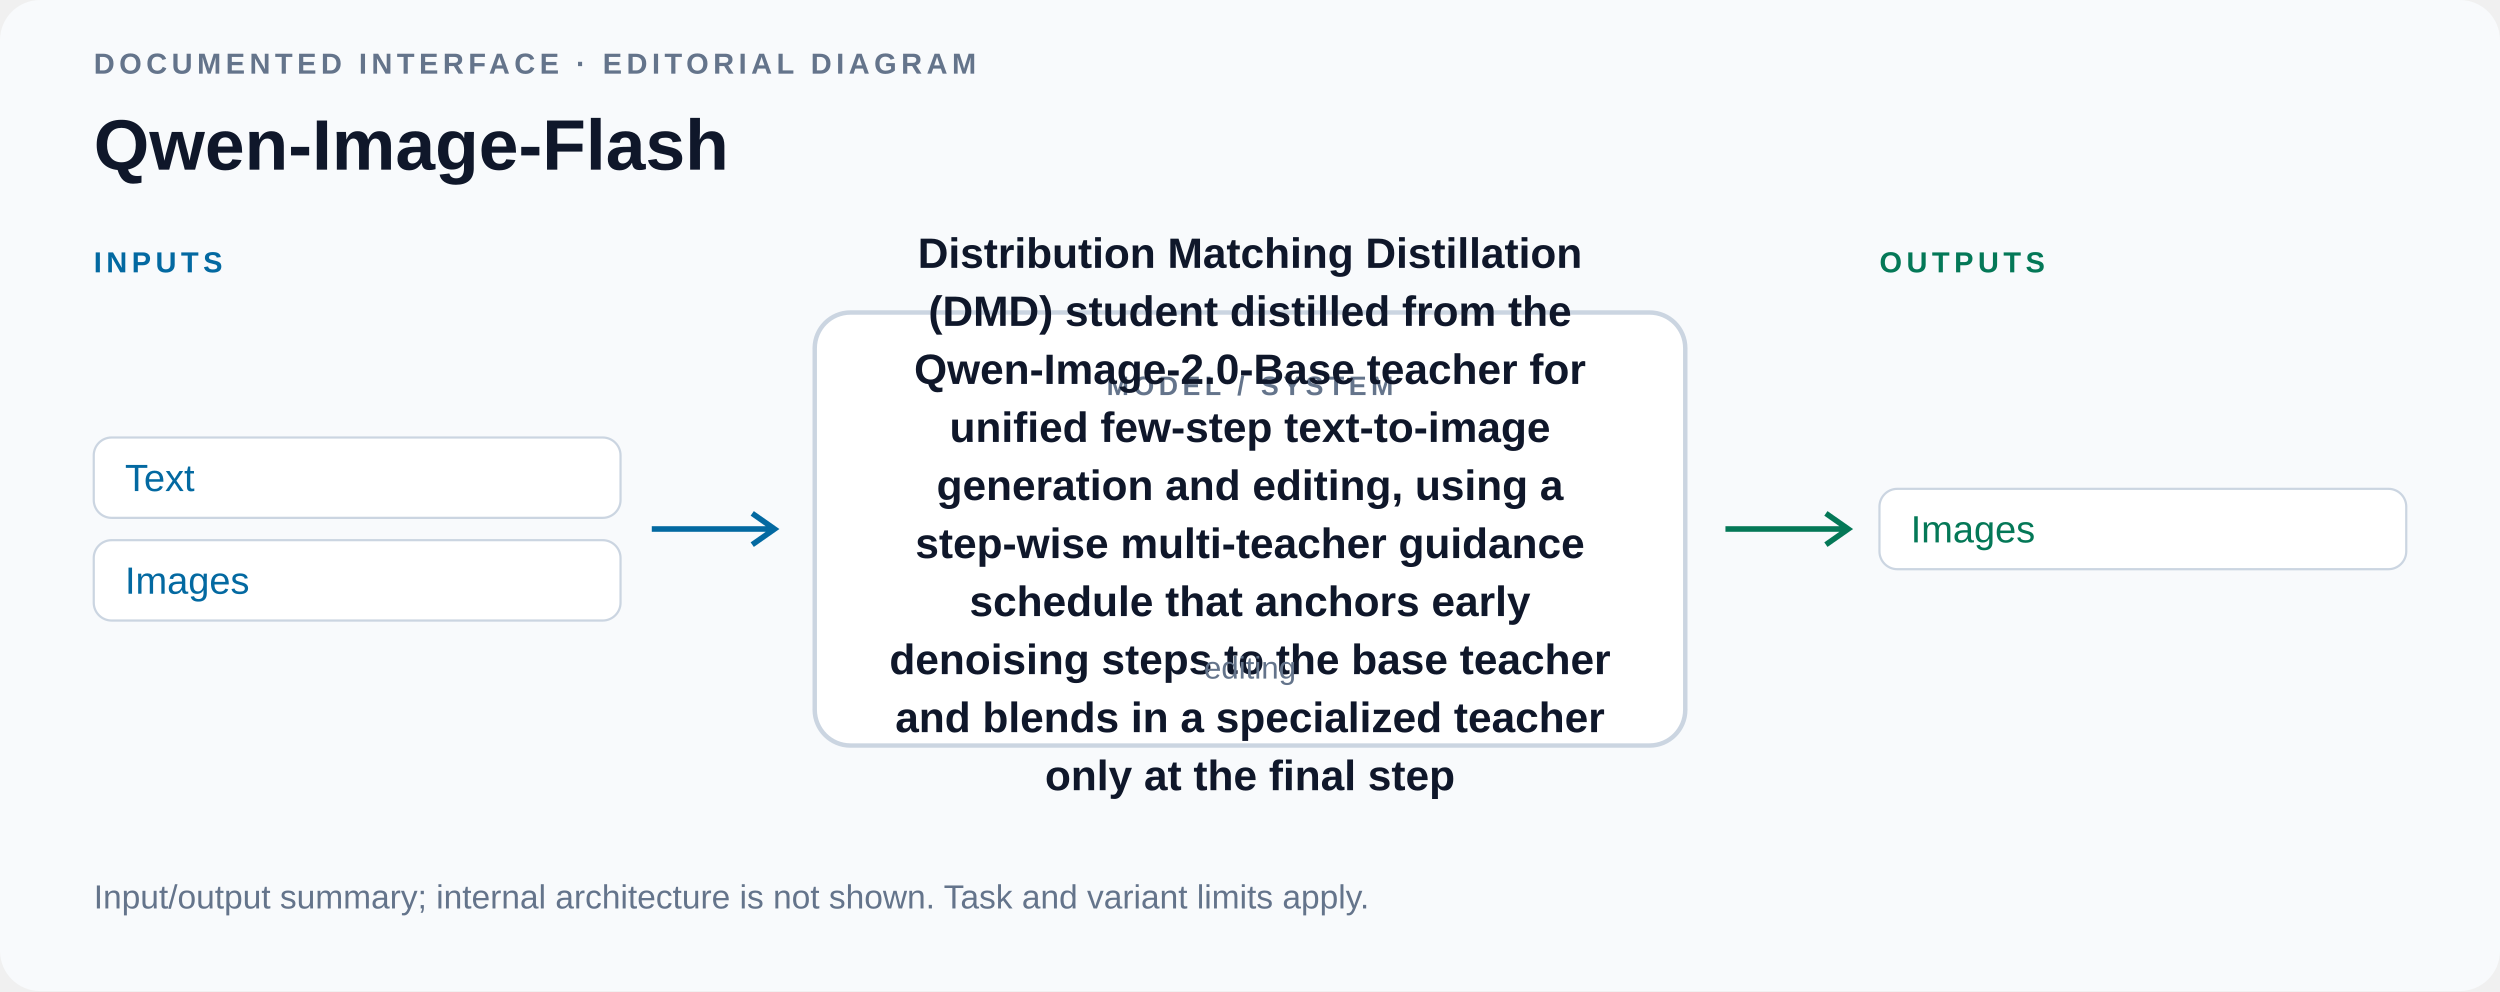
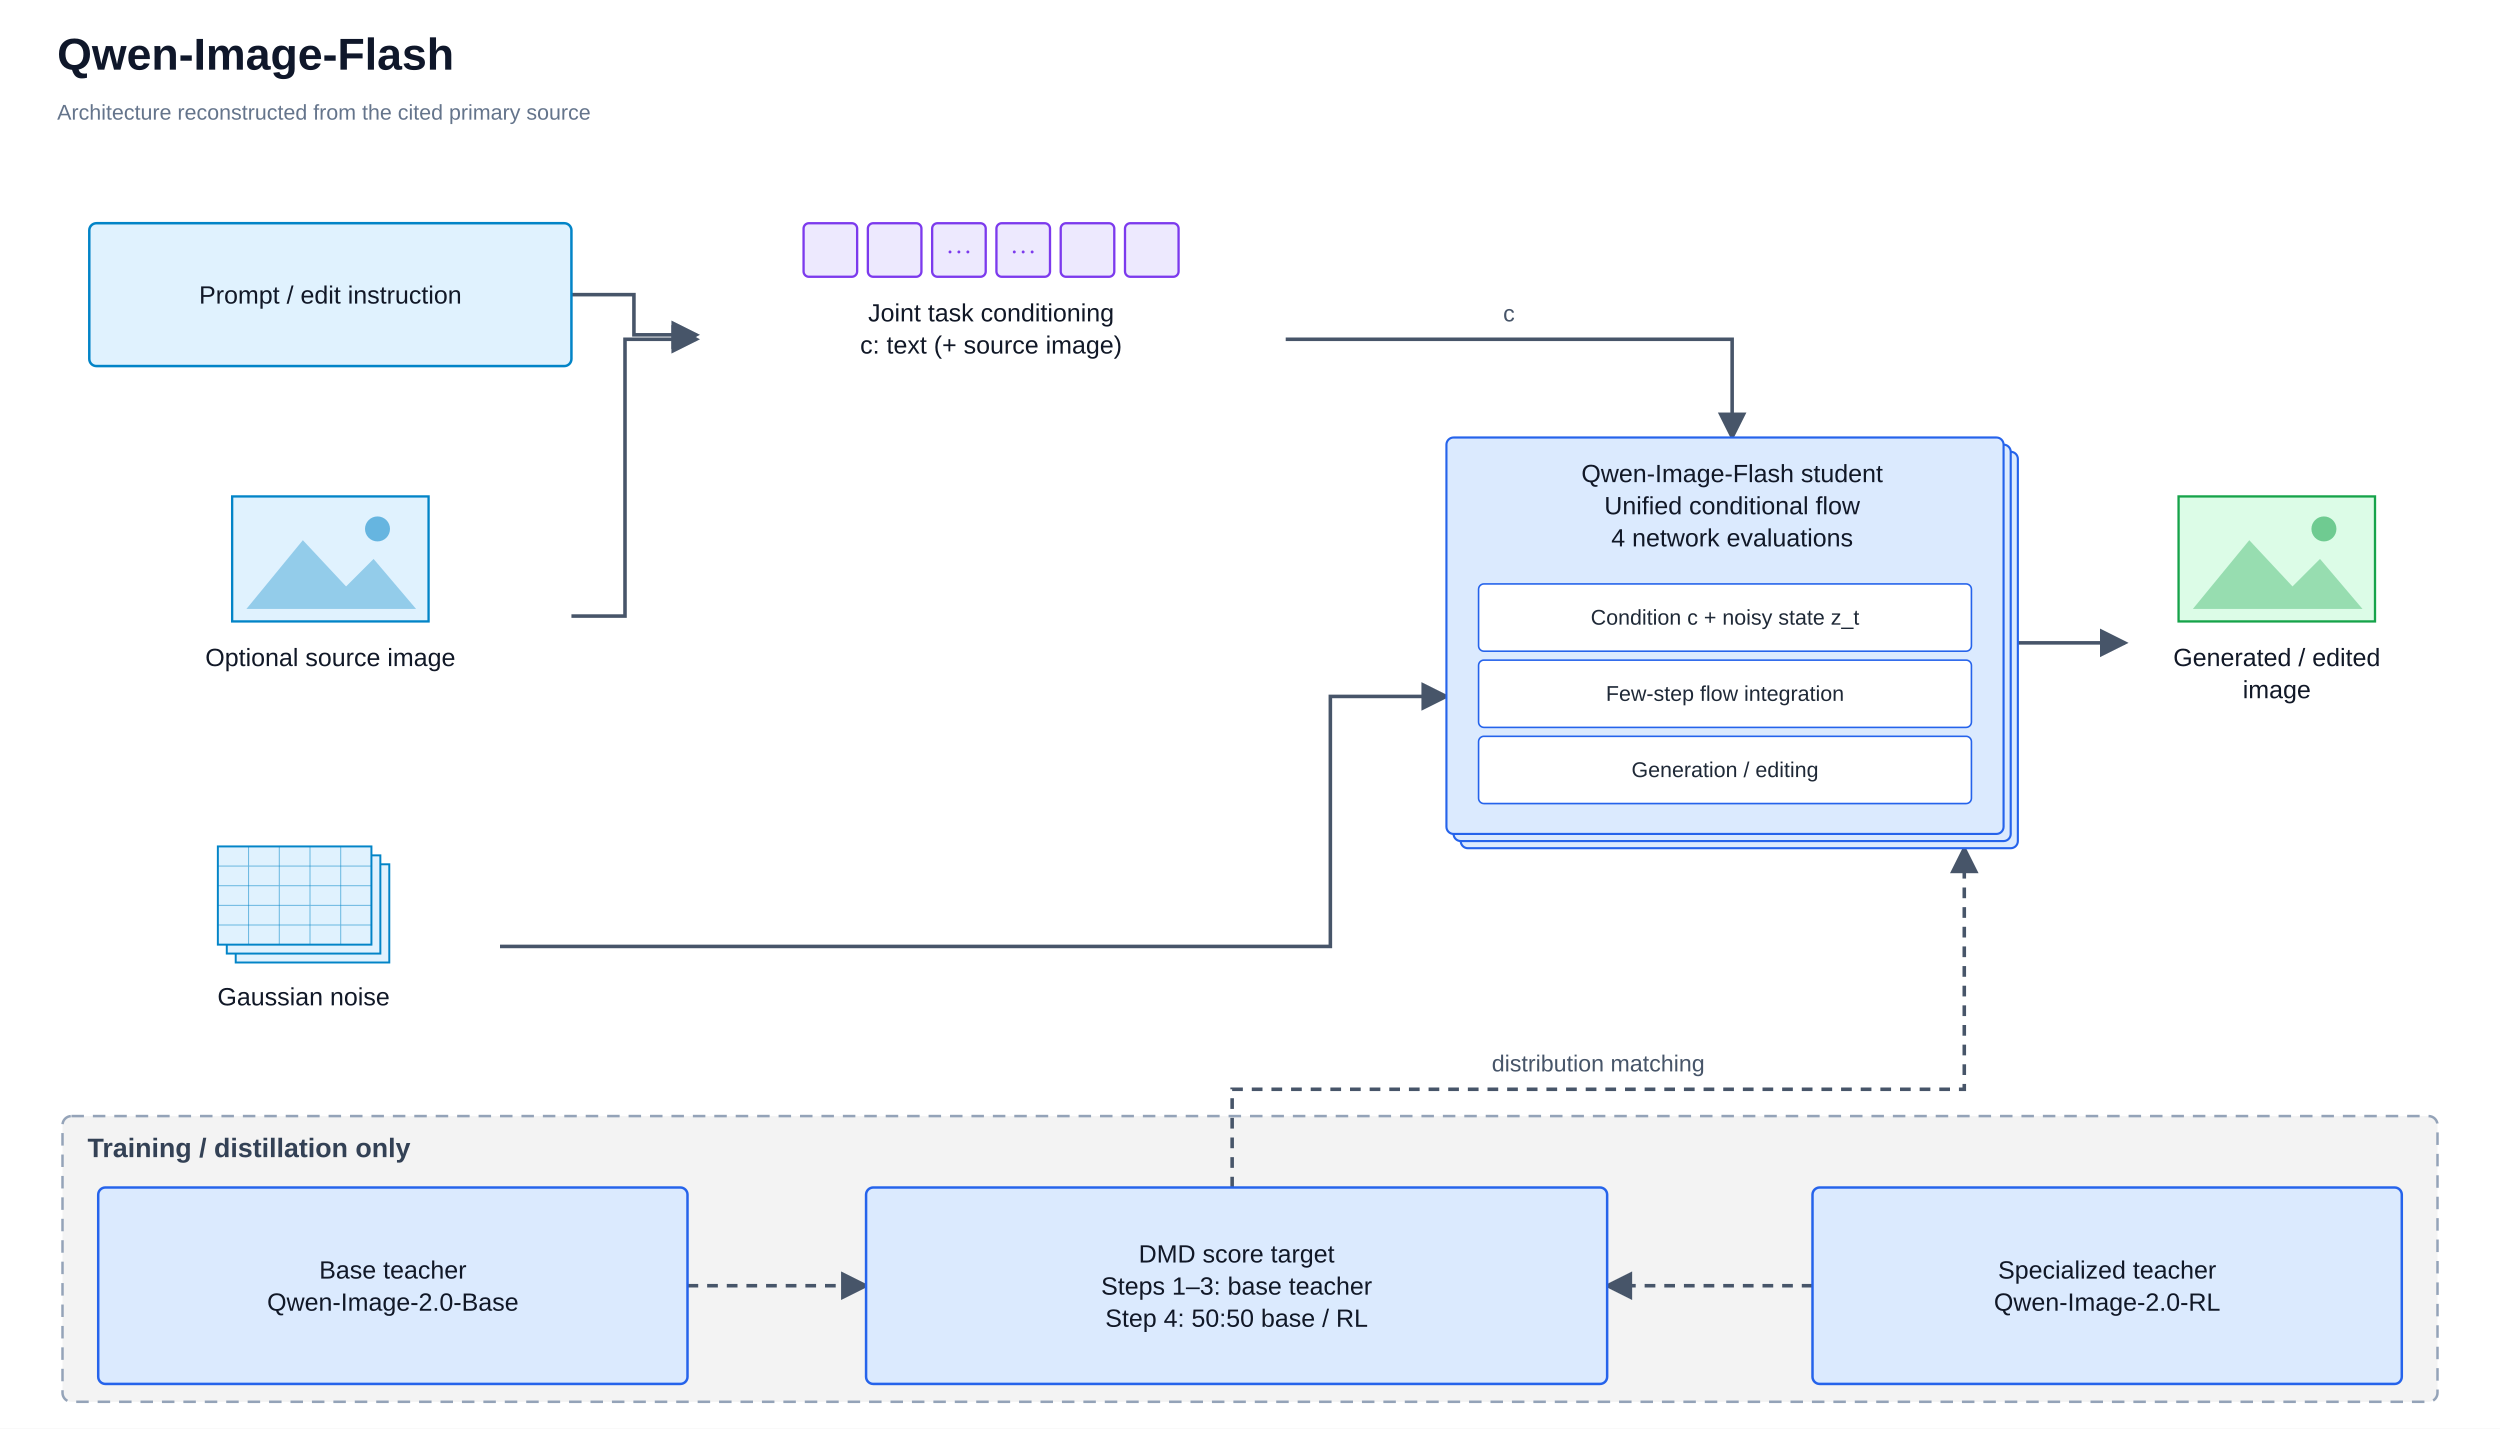
- <svg xmlns="http://www.w3.org/2000/svg" width="1120" height="444" viewBox="0 0 1120 444" role="img" aria-labelledby="title desc">
-   <rect width="1120" height="100%" rx="18" fill="#f8fafc" />
+ <svg xmlns="http://www.w3.org/2000/svg" width="1400" height="800" viewBox="0 0 1400 800" role="img" aria-labelledby="title desc">
+   <defs>
+     <marker id="arrow" markerWidth="8" markerHeight="8" refX="7" refY="4" orient="auto-start-reverse">
+       <path d="M0 0 L8 4 L0 8 Z" fill="#475569" />
+     </marker>
+   </defs>
+   <rect width="1400" height="800" fill="#ffffff" />
  <g font-family="Arial, Helvetica, sans-serif">
-     <text x="42" y="33" font-size="13" font-weight="700" letter-spacing="2" fill="#64748b">DOCUMENTED INTERFACE · EDITORIAL DIAGRAM</text>
-     <text x="42" y="76" font-size="32" font-weight="700" fill="#0f172a">Qwen-Image-Flash</text>
-     <rect x="365" y="140.0" width="390" height="194" rx="16" fill="#ffffff" stroke="#cbd5e1" stroke-width="2" />
-     <text x="560" y="177.0" text-anchor="middle" font-size="12" font-weight="700" letter-spacing="2" fill="#64748b">MODEL / SYSTEM</text>
-     <text x="560" y="120.0" text-anchor="middle" font-size="19" font-weight="600" fill="#0f172a">Distribution Matching Distillation</text>
-     <text x="560" y="146.0" text-anchor="middle" font-size="19" font-weight="600" fill="#0f172a">(DMD) student distilled from the</text>
-     <text x="560" y="172.0" text-anchor="middle" font-size="19" font-weight="600" fill="#0f172a">Qwen-Image-2.0-Base teacher for</text>
-     <text x="560" y="198.0" text-anchor="middle" font-size="19" font-weight="600" fill="#0f172a">unified few-step text-to-image</text>
-     <text x="560" y="224.0" text-anchor="middle" font-size="19" font-weight="600" fill="#0f172a">generation and editing, using a</text>
-     <text x="560" y="250.0" text-anchor="middle" font-size="19" font-weight="600" fill="#0f172a">step-wise multi-teacher guidance</text>
-     <text x="560" y="276.0" text-anchor="middle" font-size="19" font-weight="600" fill="#0f172a">schedule that anchors early</text>
-     <text x="560" y="302.0" text-anchor="middle" font-size="19" font-weight="600" fill="#0f172a">denoising steps to the base teacher</text>
-     <text x="560" y="328.0" text-anchor="middle" font-size="19" font-weight="600" fill="#0f172a">and blends in a specialized teacher</text>
-     <text x="560" y="354.0" text-anchor="middle" font-size="19" font-weight="600" fill="#0f172a">only at the final step</text>
-     <text x="560" y="304.0" text-anchor="middle" font-size="14" fill="#64748b">editing</text>
-     <text x="42" y="122" font-size="13" font-weight="700" letter-spacing="2" fill="#0369a1">INPUTS</text>
-     <rect x="42" y="196.0" width="236" height="36" rx="8" fill="#ffffff" stroke="#cbd5e1" />
-     <text x="56" y="220.0" font-size="17" fill="#0369a1">Text</text>
-     <rect x="42" y="242.0" width="236" height="36" rx="8" fill="#ffffff" stroke="#cbd5e1" />
-     <text x="56" y="266.0" font-size="17" fill="#0369a1">Images</text>
-     <text x="842" y="122" font-size="13" font-weight="700" letter-spacing="2" fill="#047857">OUTPUTS</text>
-     <rect x="842" y="219.0" width="236" height="36" rx="8" fill="#ffffff" stroke="#cbd5e1" />
-     <text x="856" y="243.0" font-size="17" fill="#047857">Images</text>
-     <path d="M292 237.0 H346 M337 230.0 L347 237.0 L337 244.0" fill="none" stroke="#0369a1" stroke-width="2.5" />
-     <path d="M773 237.0 H827 M818 230.0 L828 237.0 L818 244.0" fill="none" stroke="#047857" stroke-width="2.5" />
-     <text x="42" y="407" font-size="15" fill="#64748b">Input/output summary; internal architecture is not shown. Task and variant limits apply.</text>
+     <text x="32" y="67" font-size="12" fill="#64748b">Architecture reconstructed from the cited primary source</text>
+     <text x="32" y="39" font-size="25" font-weight="700" fill="#0f172a">Qwen-Image-Flash</text>
+     <rect x="35" y="625" width="1330" height="160" rx="5" fill="#f3f3f3" stroke="#94a3b8" stroke-width="1.4" stroke-dasharray="7 5" />
+     <text x="49" y="648" font-size="15" font-weight="600" fill="#334155">Training / distillation only</text>
+     <polyline points="320.0,165.0 355.0,165.0 355.0,187.5 390.0,187.5" fill="none" stroke="#475569" stroke-width="2" marker-end="url(#arrow)" />
+     <polyline points="320,345 350,345 350,190 390,190" fill="none" stroke="#475569" stroke-width="2" marker-end="url(#arrow)" />
+     <polyline points="720,190 970,190 970,245" fill="none" stroke="#475569" stroke-width="2" marker-end="url(#arrow)" />
+     <text x="845.0" y="180.0" text-anchor="middle" font-size="13" fill="#475569" stroke="#ffffff" stroke-width="5" paint-order="stroke">c</text>
+     <polyline points="280,530 745,530 745,390 810,390" fill="none" stroke="#475569" stroke-width="2" marker-end="url(#arrow)" />
+     <polyline points="1130.0,360.0 1160.0,360.0 1160.0,360.0 1190.0,360.0" fill="none" stroke="#475569" stroke-width="2" marker-end="url(#arrow)" />
+     <polyline points="385.0,720.0 435.0,720.0 435.0,720.0 485.0,720.0" fill="none" stroke="#475569" stroke-width="2" marker-end="url(#arrow)" stroke-dasharray="6 5" />
+     <polyline points="1015.0,720.0 957.5,720.0 957.5,720.0 900.0,720.0" fill="none" stroke="#475569" stroke-width="2" marker-end="url(#arrow)" stroke-dasharray="6 5" />
+     <polyline points="690,665 690,610 1100,610 1100,475" fill="none" stroke="#475569" stroke-width="2" marker-end="url(#arrow)" stroke-dasharray="6 5" />
+     <text x="895.0" y="600.0" text-anchor="middle" font-size="13" fill="#475569" stroke="#ffffff" stroke-width="5" paint-order="stroke">distribution matching</text>
+     <rect x="50" y="125" width="270" height="80" rx="4" fill="#e0f2fe" stroke="#0284c7" stroke-width="1.4" />
+     <text x="185.0" y="170.0" text-anchor="middle" font-size="14" font-weight="500" fill="#111827">Prompt / edit instruction</text>
+     <rect x="130.0" y="278" width="110" height="70" fill="#e0f2fe" stroke="#0284c7" stroke-width="1.3" />
+     <circle cx="211.4" cy="296.2" r="7.0" fill="#0284c7" opacity="0.55" />
+     <path d="M138.0 341 L169.6 302.5 L193.8 328.4 L209.2 313.0 L233.0 341 Z" fill="#0284c7" opacity="0.35" />
+     <text x="185.0" y="373" text-anchor="middle" font-size="14" font-weight="500" fill="#111827">Optional source image</text>
+     <rect x="450.0" y="125" width="30" height="30" rx="3" fill="#ede9fe" stroke="#7c3aed" stroke-width="1.3" />
+     <rect x="486.0" y="125" width="30" height="30" rx="3" fill="#ede9fe" stroke="#7c3aed" stroke-width="1.3" />
+     <rect x="522.0" y="125" width="30" height="30" rx="3" fill="#ede9fe" stroke="#7c3aed" stroke-width="1.3" />
+     <text x="537.0" y="145" font-family="Georgia,serif" font-size="15" text-anchor="middle" fill="#7c3aed">⋯</text>
+     <rect x="558.0" y="125" width="30" height="30" rx="3" fill="#ede9fe" stroke="#7c3aed" stroke-width="1.3" />
+     <text x="573.0" y="145" font-family="Georgia,serif" font-size="15" text-anchor="middle" fill="#7c3aed">⋯</text>
+     <rect x="594.0" y="125" width="30" height="30" rx="3" fill="#ede9fe" stroke="#7c3aed" stroke-width="1.3" />
+     <rect x="630.0" y="125" width="30" height="30" rx="3" fill="#ede9fe" stroke="#7c3aed" stroke-width="1.3" />
+     <text x="555.0" y="180" text-anchor="middle" font-size="14" font-weight="500" fill="#111827">Joint task conditioning</text>
+     <text x="555.0" y="198" text-anchor="middle" font-size="14" font-weight="500" fill="#111827">c: text (+ source image)</text>
+     <rect x="132.0" y="484" width="86" height="55" fill="#e0f2fe" stroke="#0284c7" stroke-width="1.1" />
+     <rect x="127.0" y="479" width="86" height="55" fill="#e0f2fe" stroke="#0284c7" stroke-width="1.1" />
+     <rect x="122.0" y="474" width="86" height="55" fill="#e0f2fe" stroke="#0284c7" stroke-width="1.1" />
+     <path d="M139.2 474 v55 M122.0 485.0 h86" stroke="#0284c7" stroke-width="0.55" opacity="0.55" />
+     <path d="M156.4 474 v55 M122.0 496.0 h86" stroke="#0284c7" stroke-width="0.55" opacity="0.55" />
+     <path d="M173.6 474 v55 M122.0 507.0 h86" stroke="#0284c7" stroke-width="0.55" opacity="0.55" />
+     <path d="M190.8 474 v55 M122.0 518.0 h86" stroke="#0284c7" stroke-width="0.55" opacity="0.55" />
+     <text x="170.0" y="563" text-anchor="middle" font-size="14" font-weight="500" fill="#111827">Gaussian noise</text>
+     <rect x="818" y="253" width="312" height="222" rx="4" fill="#dbeafe" stroke="#2563eb" stroke-width="1.2" />
+     <rect x="814" y="249" width="312" height="222" rx="4" fill="#dbeafe" stroke="#2563eb" stroke-width="1.2" />
+     <rect x="810" y="245" width="312" height="222" rx="4" fill="#dbeafe" stroke="#2563eb" stroke-width="1.2" />
+     <rect x="828" y="327.0" width="276" height="37.667" rx="3" fill="#ffffff" stroke="#2563eb" stroke-width="0.9" />
+     <text x="966.0" y="349.833" text-anchor="middle" font-size="12" fill="#1f2937">Condition c + noisy state z_t</text>
+     <rect x="828" y="369.667" width="276" height="37.667" rx="3" fill="#ffffff" stroke="#2563eb" stroke-width="0.9" />
+     <text x="966.0" y="392.5" text-anchor="middle" font-size="12" fill="#1f2937">Few-step flow integration</text>
+     <rect x="828" y="412.333" width="276" height="37.667" rx="3" fill="#ffffff" stroke="#2563eb" stroke-width="0.9" />
+     <text x="966.0" y="435.167" text-anchor="middle" font-size="12" fill="#1f2937">Generation / editing</text>
+     <text x="970.0" y="270" text-anchor="middle" font-size="14" font-weight="500" fill="#111827">Qwen-Image-Flash student</text>
+     <text x="970.0" y="288" text-anchor="middle" font-size="14" font-weight="500" fill="#111827">Unified conditional flow</text>
+     <text x="970.0" y="306" text-anchor="middle" font-size="14" font-weight="500" fill="#111827">4 network evaluations</text>
+     <rect x="1220.0" y="278" width="110" height="70" fill="#dcfce7" stroke="#16a34a" stroke-width="1.3" />
+     <circle cx="1301.4" cy="296.2" r="7.0" fill="#16a34a" opacity="0.55" />
+     <path d="M1228.0 341 L1259.6 302.5 L1283.8 328.4 L1299.2 313.0 L1323.0 341 Z" fill="#16a34a" opacity="0.35" />
+     <text x="1275.0" y="373" text-anchor="middle" font-size="14" font-weight="500" fill="#111827">Generated / edited</text>
+     <text x="1275.0" y="391" text-anchor="middle" font-size="14" font-weight="500" fill="#111827">image</text>
+     <rect x="55" y="665" width="330" height="110" rx="4" fill="#dbeafe" stroke="#2563eb" stroke-width="1.4" />
+     <text x="220.0" y="716.0" text-anchor="middle" font-size="14" font-weight="500" fill="#111827">Base teacher</text>
+     <text x="220.0" y="734.0" text-anchor="middle" font-size="14" font-weight="500" fill="#111827">Qwen-Image-2.0-Base</text>
+     <rect x="485" y="665" width="415" height="110" rx="4" fill="#dbeafe" stroke="#2563eb" stroke-width="1.4" />
+     <text x="692.5" y="707.0" text-anchor="middle" font-size="14" font-weight="500" fill="#111827">DMD score target</text>
+     <text x="692.5" y="725.0" text-anchor="middle" font-size="14" font-weight="500" fill="#111827">Steps 1–3: base teacher</text>
+     <text x="692.5" y="743.0" text-anchor="middle" font-size="14" font-weight="500" fill="#111827">Step 4: 50:50 base / RL</text>
+     <rect x="1015" y="665" width="330" height="110" rx="4" fill="#dbeafe" stroke="#2563eb" stroke-width="1.4" />
+     <text x="1180.0" y="716.0" text-anchor="middle" font-size="14" font-weight="500" fill="#111827">Specialized teacher</text>
+     <text x="1180.0" y="734.0" text-anchor="middle" font-size="14" font-weight="500" fill="#111827">Qwen-Image-2.0-RL</text>
  </g>
</svg>
